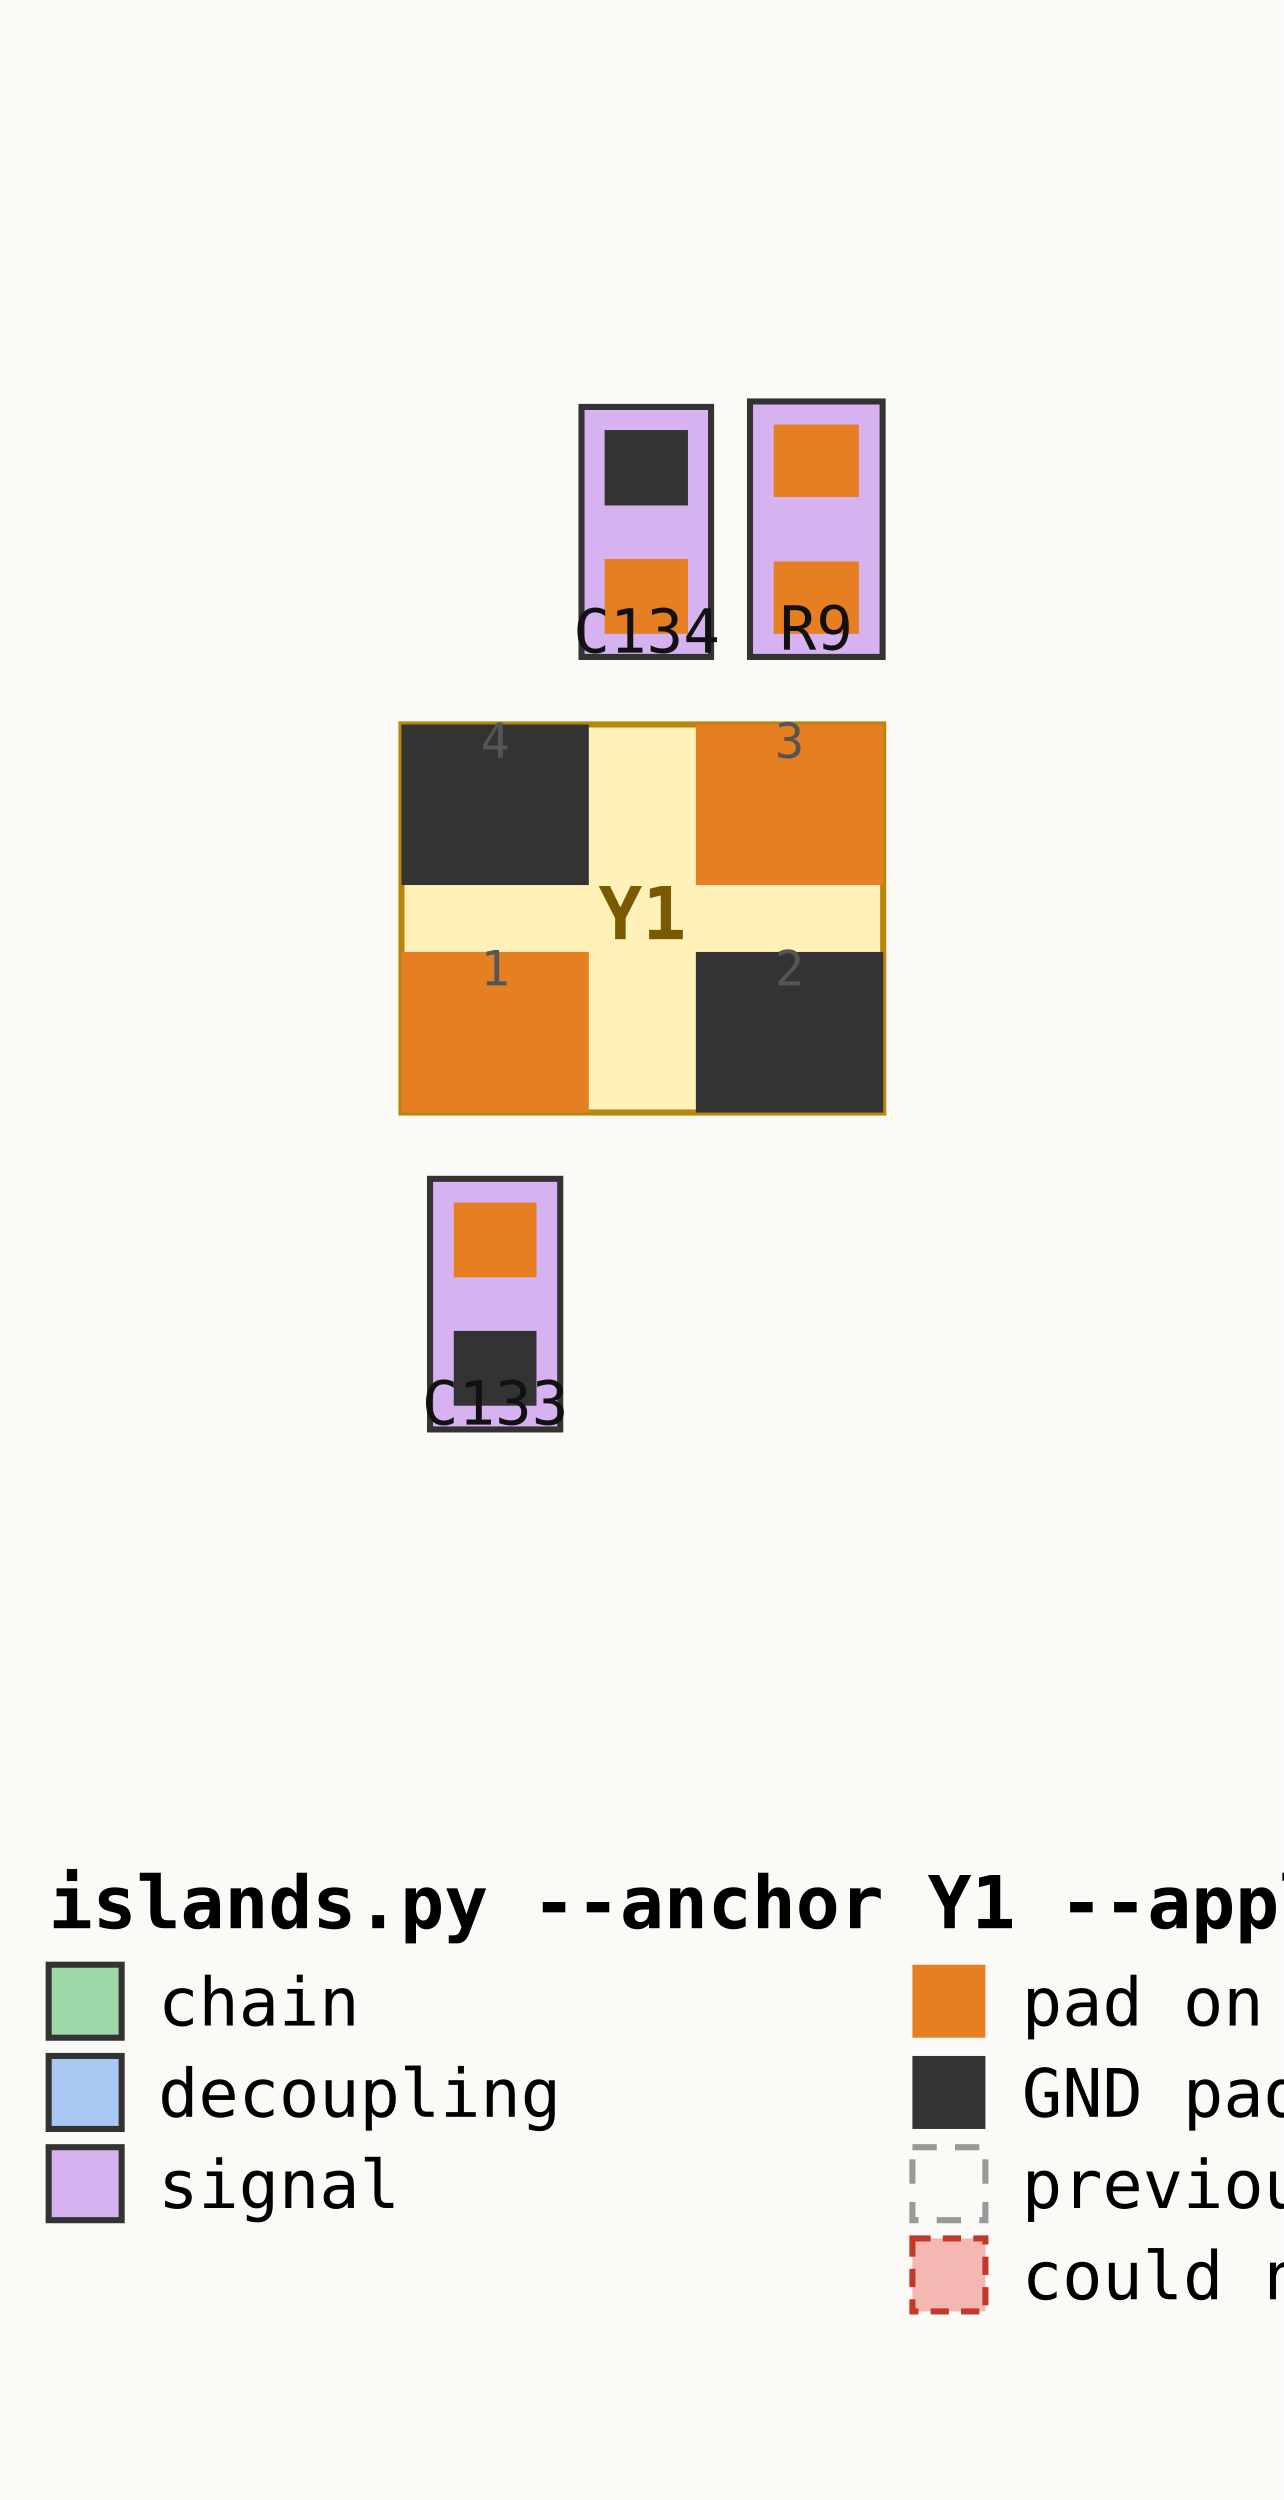
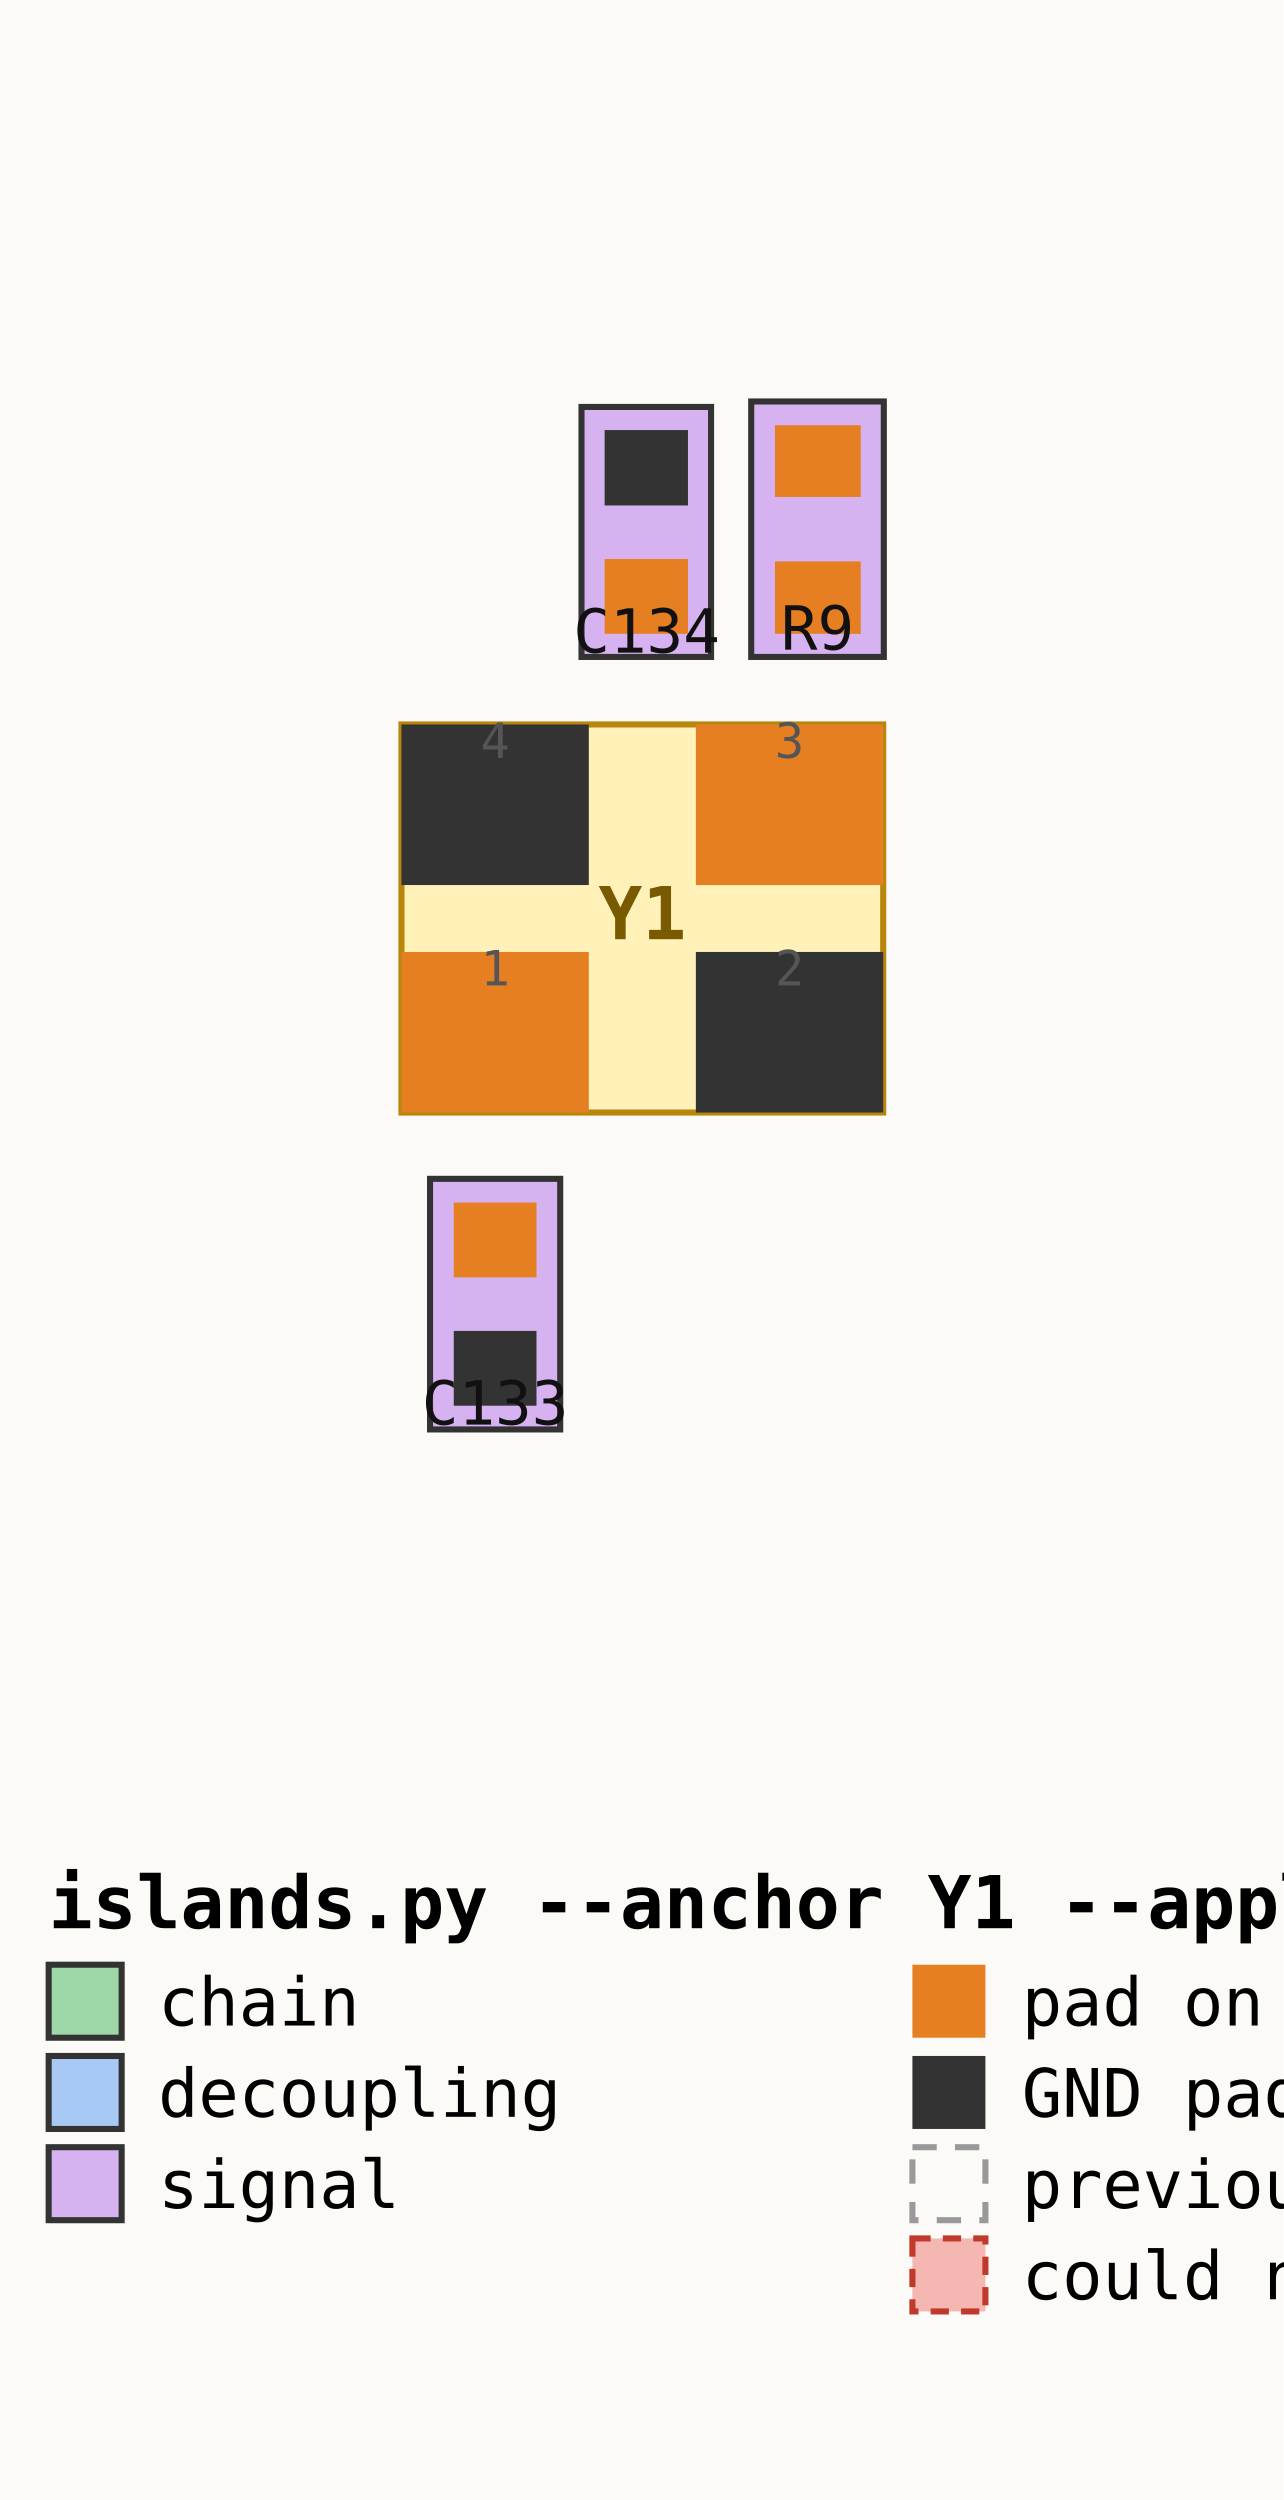
<svg xmlns="http://www.w3.org/2000/svg" width="211" height="411" viewBox="0 0 211 411" font-family="monospace">
  <rect x="0" y="0" width="211" height="411" fill="#fbfaf6" />
-   <rect x="-9471.0" y="-693.1" width="2200.0" height="2200.0" fill="none" stroke="#000" stroke-width="2" />
-   <polygon points="1562.0,4035.1 1641.2,4035.1 1641.2,4098.9 1562.0,4098.9" fill="none" stroke="#b8860b" stroke-width="1" stroke-dasharray="4,3" />
+   <rect x="-9471.0" y="-3445.3" width="2200.0" height="2200.0" fill="none" stroke="#000" stroke-width="2" />
+   <polygon points="7495.2,-1178.0 7574.4,-1178.0 7574.4,-1114.2 7495.2,-1114.2" fill="none" stroke="#b8860b" stroke-width="1" stroke-dasharray="4,3" />
  <polygon points="66.0,119.1 145.2,119.1 145.2,182.9 66.0,182.9" fill="#fff1b8" stroke="#b8860b" stroke-width="1" />
  <polygon points="66.0,156.5 96.8,156.5 96.8,182.9 66.0,182.9" fill="#e67e22" stroke="none" stroke-width="1" />
  <text x="81.4" y="162.0" font-size="8" fill="#555" text-anchor="middle">1</text>
  <polygon points="114.4,156.5 145.2,156.5 145.2,182.9 114.4,182.9" fill="#333" stroke="none" stroke-width="1" />
  <text x="129.8" y="162.0" font-size="8" fill="#555" text-anchor="middle">2</text>
  <polygon points="114.4,119.1 145.2,119.1 145.2,145.5 114.4,145.5" fill="#e67e22" stroke="none" stroke-width="1" />
  <text x="129.8" y="124.6" font-size="8" fill="#555" text-anchor="middle">3</text>
  <polygon points="66.0,119.1 96.8,119.1 96.8,145.5 66.0,145.5" fill="#333" stroke="none" stroke-width="1" />
  <text x="81.4" y="124.6" font-size="8" fill="#555" text-anchor="middle">4</text>
  <text x="105.6" y="151.0" font-size="12" font-weight="bold" fill="#7a5a00" text-anchor="middle" dominant-baseline="middle">Y1</text>
-   <polygon points="145.1,66.0 145.1,108.0 123.3,108.0 123.3,66.0" fill="#d6b3f0" stroke="#333" stroke-width="1" />
-   <polygon points="141.2,69.8 141.2,81.7 127.2,81.7 127.2,69.8" fill="#e67e22" stroke="none" stroke-width="1" />
-   <polygon points="141.2,92.3 141.2,104.2 127.2,104.2 127.2,92.3" fill="#e67e22" stroke="none" stroke-width="1" />
-   <text x="134.2" y="106.8" font-size="10" fill="#111" text-anchor="middle">R9</text>
+   <polygon points="145.3,66.0 145.3,108.0 123.5,108.0 123.5,66.0" fill="#d6b3f0" stroke="#333" stroke-width="1" />
+   <polygon points="141.5,69.9 141.5,81.7 127.4,81.7 127.4,69.9" fill="#e67e22" stroke="none" stroke-width="1" />
+   <polygon points="141.5,92.3 141.5,104.2 127.4,104.2 127.4,92.3" fill="#e67e22" stroke="none" stroke-width="1" />
+   <text x="134.4" y="106.8" font-size="10" fill="#111" text-anchor="middle">R9</text>
  <polygon points="92.1,193.8 92.1,235.0 70.7,235.0 70.7,193.8" fill="#d6b3f0" stroke="#333" stroke-width="1" />
  <polygon points="88.2,197.7 88.2,210.0 74.6,210.0 74.6,197.7" fill="#e67e22" stroke="none" stroke-width="1" />
  <polygon points="88.2,218.8 88.2,231.1 74.6,231.1 74.6,218.8" fill="#333" stroke="none" stroke-width="1" />
  <text x="81.4" y="234.2" font-size="10" fill="#111" text-anchor="middle">C133</text>
  <polygon points="95.6,108.0 95.6,66.9 116.9,66.9 116.9,108.0" fill="#d6b3f0" stroke="#333" stroke-width="1" />
  <polygon points="99.4,104.2 99.4,91.9 113.1,91.9 113.1,104.2" fill="#e67e22" stroke="none" stroke-width="1" />
  <polygon points="99.4,83.1 99.4,70.7 113.1,70.7 113.1,83.1" fill="#333" stroke="none" stroke-width="1" />
  <text x="106.3" y="107.3" font-size="10" fill="#111" text-anchor="middle">C134</text>
  <text x="8" y="317" font-size="12" font-weight="bold">islands.py --anchor Y1 --apply</text>
  <rect x="8" y="323" width="12" height="12" fill="#9fd8a8" stroke="#333" />
  <text x="26" y="333" font-size="11">chain</text>
  <rect x="8" y="338" width="12" height="12" fill="#a9c9f5" stroke="#333" />
  <text x="26" y="348" font-size="11">decoupling</text>
  <rect x="8" y="353" width="12" height="12" fill="#d6b3f0" stroke="#333" />
  <text x="26" y="363" font-size="11">signal</text>
  <rect x="150" y="323" width="12" height="12" fill="#e67e22" />
  <text x="168" y="333" font-size="11">pad on an island net</text>
  <rect x="150" y="338" width="12" height="12" fill="#333" />
  <text x="168" y="348" font-size="11">GND pad</text>
  <rect x="150" y="353" width="12" height="12" fill="none" stroke="#999" stroke-dasharray="4,3" />
  <text x="168" y="363" font-size="11">previous position</text>
  <rect x="150" y="368" width="12" height="12" fill="#f5b7b1" stroke="#c0392b" stroke-dasharray="3,2" />
  <text x="168" y="378" font-size="11">could not be placed (left where it is)</text>
  <text x="400" y="333" font-size="11">previous positions out of view: R9, C133, C134</text>
-   <text x="400" y="348" font-size="11">grid: 460.5..470.1 x 61.5..75.2 mm, 22 px/mm</text>
+   <text x="400" y="348" font-size="11">grid: 460.5..470.1 x 186.6..200.3 mm, 22 px/mm</text>
</svg>
